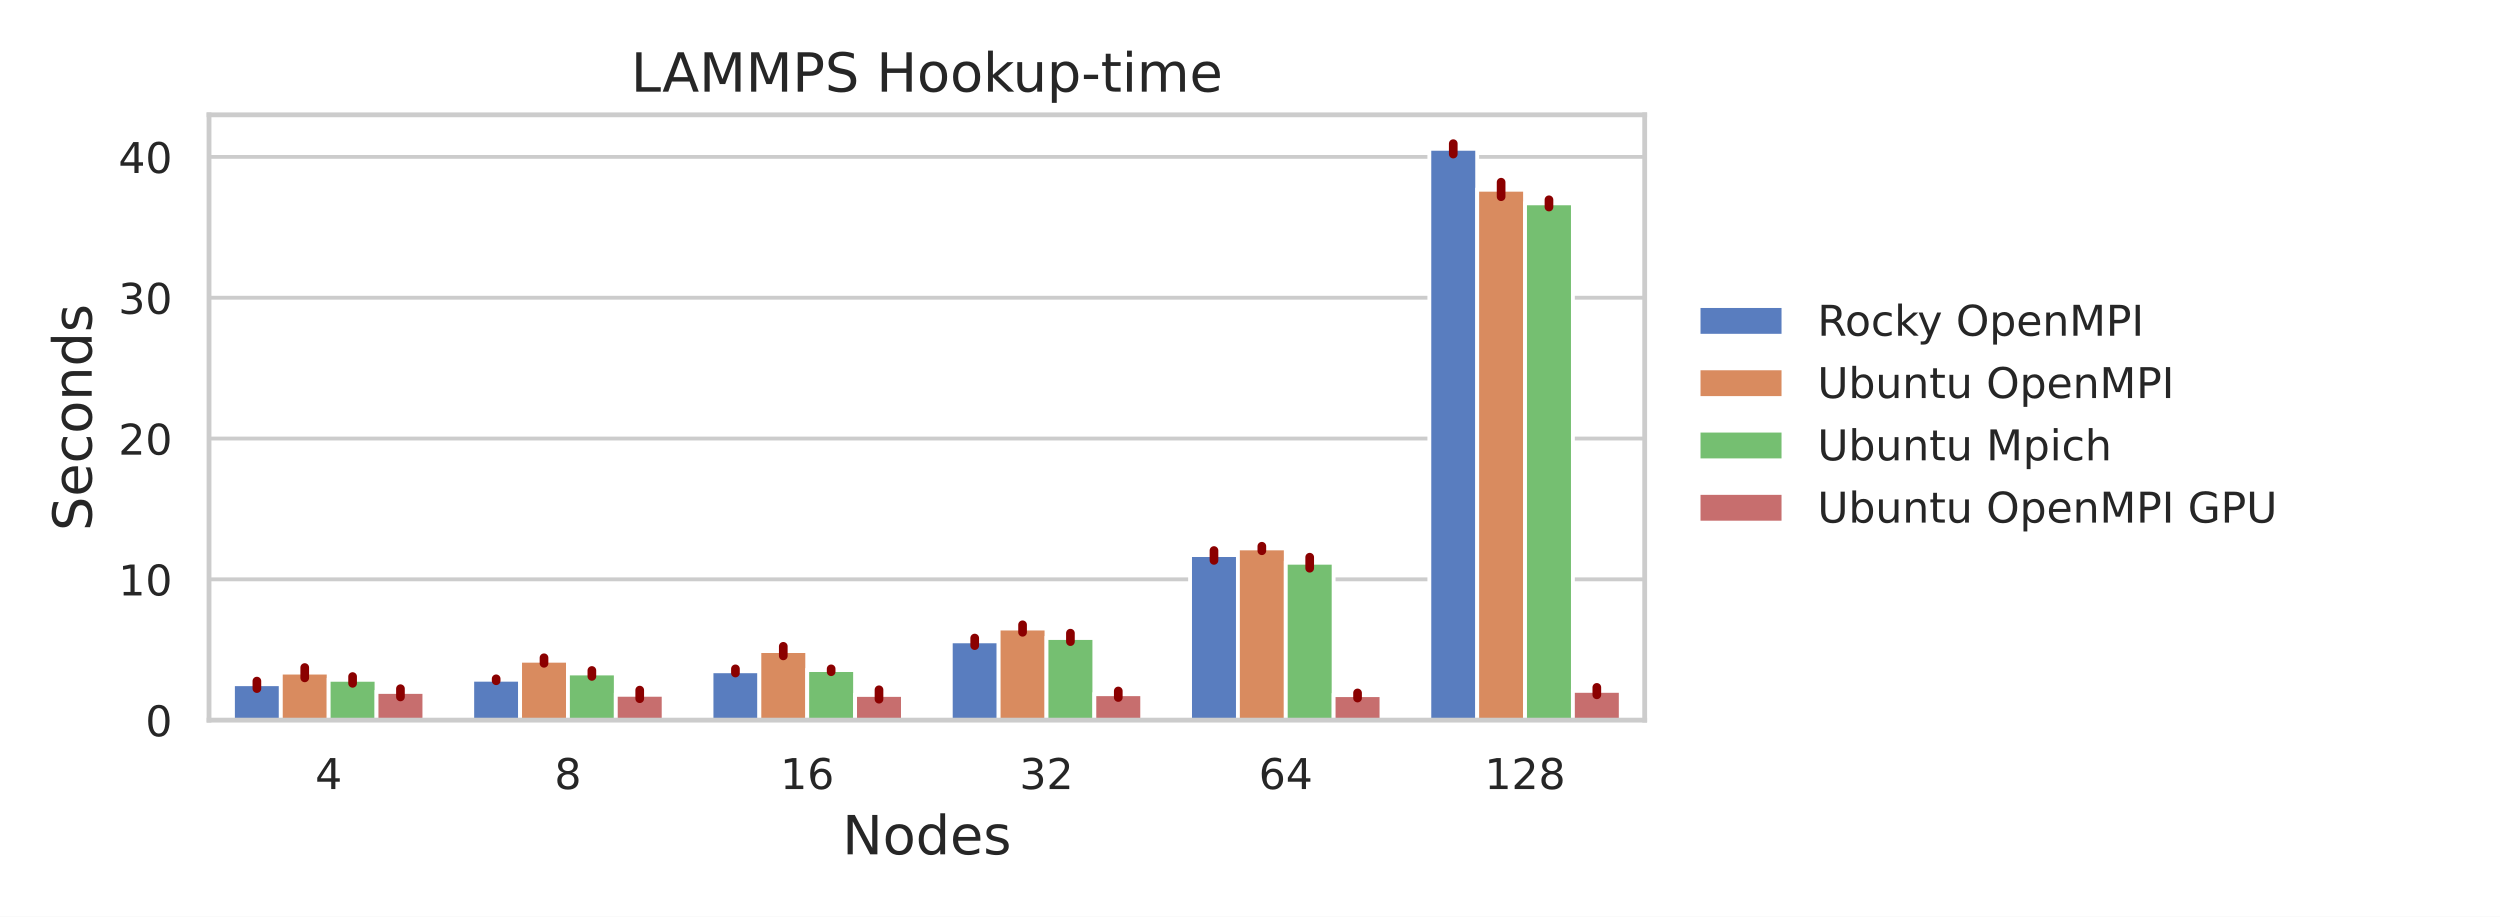
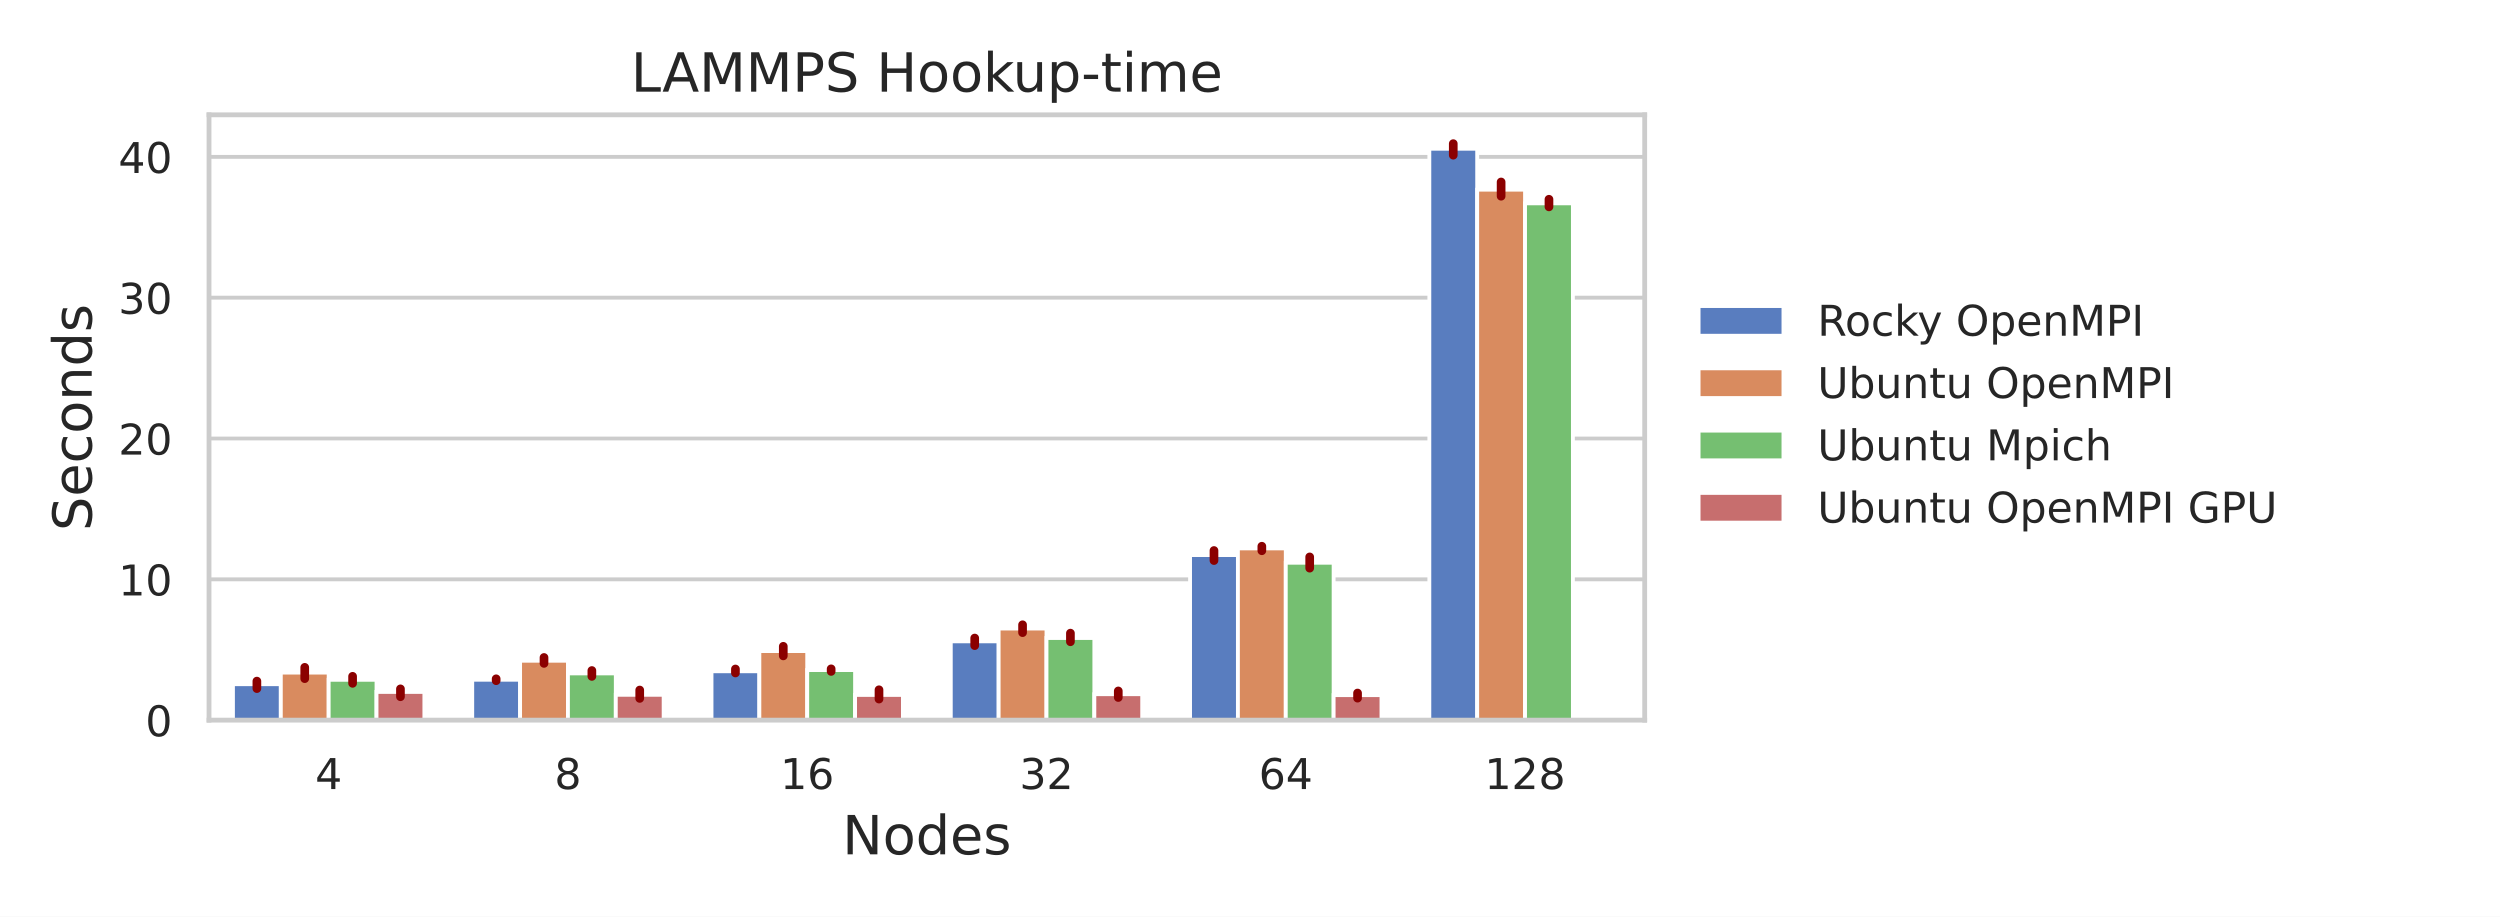
<svg xmlns="http://www.w3.org/2000/svg" xmlns:xlink="http://www.w3.org/1999/xlink" width="648pt" height="237.6pt" viewBox="0 0 648 237.6" version="1.1">
  <defs>
    <style type="text/css">*{stroke-linejoin: round; stroke-linecap: butt}</style>
  </defs>
  <g id="figure_1">
    <g id="patch_1">
      <path d="M 0 237.6  L 648 237.6  L 648 0  L 0 0  z " style="fill: #ffffff" />
    </g>
    <g id="axes_1">
      <g id="patch_2">
        <path d="M 54.18 186.66  L 426.301 186.66  L 426.301 29.76  L 54.18 29.76  z " style="fill: #ffffff" />
      </g>
      <g id="matplotlib.axis_1">
        <g id="xtick_1">
          <g id="text_1">
            <g style="fill: #262626" transform="translate(81.69073 204.5183) scale(0.11 -0.11)">
              <defs>
                <path id="DejaVuSans-34" d="M 2419 4116  L 825 1625  L 2419 1625  L 2419 4116  z M 2253 4666  L 3047 4666  L 3047 1625  L 3713 1625  L 3713 1100  L 3047 1100  L 3047 0  L 2419 0  L 2419 1100  L 313 1100  L 313 1709  L 2253 4666  z " transform="scale(0.015625)" />
              </defs>
              <use xlink:href="#DejaVuSans-34" />
            </g>
          </g>
        </g>
        <g id="xtick_2">
          <g id="text_2">
            <g style="fill: #262626" transform="translate(143.7109 204.5183) scale(0.11 -0.11)">
              <defs>
                <path id="DejaVuSans-38" d="M 2034 2216  Q 1584 2216 1326 1975  Q 1069 1734 1069 1313  Q 1069 891 1326 650  Q 1584 409 2034 409  Q 2484 409 2743 651  Q 3003 894 3003 1313  Q 3003 1734 2745 1975  Q 2488 2216 2034 2216  z M 1403 2484  Q 997 2584 770 2862  Q 544 3141 544 3541  Q 544 4100 942 4425  Q 1341 4750 2034 4750  Q 2731 4750 3128 4425  Q 3525 4100 3525 3541  Q 3525 3141 3298 2862  Q 3072 2584 2669 2484  Q 3125 2378 3379 2068  Q 3634 1759 3634 1313  Q 3634 634 3220 271  Q 2806 -91 2034 -91  Q 1263 -91 848 271  Q 434 634 434 1313  Q 434 1759 690 2068  Q 947 2378 1403 2484  z M 1172 3481  Q 1172 3119 1398 2916  Q 1625 2713 2034 2713  Q 2441 2713 2670 2916  Q 2900 3119 2900 3481  Q 2900 3844 2670 4047  Q 2441 4250 2034 4250  Q 1625 4250 1398 4047  Q 1172 3844 1172 3481  z " transform="scale(0.015625)" />
              </defs>
              <use xlink:href="#DejaVuSans-38" />
            </g>
          </g>
        </g>
        <g id="xtick_3">
          <g id="text_3">
            <g style="fill: #262626" transform="translate(202.2318 204.5183) scale(0.11 -0.11)">
              <defs>
                <path id="DejaVuSans-31" d="M 794 531  L 1825 531  L 1825 4091  L 703 3866  L 703 4441  L 1819 4666  L 2450 4666  L 2450 531  L 3481 531  L 3481 0  L 794 0  L 794 531  z " transform="scale(0.015625)" />
                <path id="DejaVuSans-36" d="M 2113 2584  Q 1688 2584 1439 2293  Q 1191 2003 1191 1497  Q 1191 994 1439 701  Q 1688 409 2113 409  Q 2538 409 2786 701  Q 3034 994 3034 1497  Q 3034 2003 2786 2293  Q 2538 2584 2113 2584  z M 3366 4563  L 3366 3988  Q 3128 4100 2886 4159  Q 2644 4219 2406 4219  Q 1781 4219 1451 3797  Q 1122 3375 1075 2522  Q 1259 2794 1537 2939  Q 1816 3084 2150 3084  Q 2853 3084 3261 2657  Q 3669 2231 3669 1497  Q 3669 778 3244 343  Q 2819 -91 2113 -91  Q 1303 -91 875 529  Q 447 1150 447 2328  Q 447 3434 972 4092  Q 1497 4750 2381 4750  Q 2619 4750 2861 4703  Q 3103 4656 3366 4563  z " transform="scale(0.015625)" />
              </defs>
              <use xlink:href="#DejaVuSans-31" />
              <use xlink:href="#DejaVuSans-36" x="63.623" />
            </g>
          </g>
        </g>
        <g id="xtick_4">
          <g id="text_4">
            <g style="fill: #262626" transform="translate(264.252 204.5183) scale(0.11 -0.11)">
              <defs>
                <path id="DejaVuSans-33" d="M 2597 2516  Q 3050 2419 3304 2112  Q 3559 1806 3559 1356  Q 3559 666 3084 287  Q 2609 -91 1734 -91  Q 1441 -91 1130 -33  Q 819 25 488 141  L 488 750  Q 750 597 1062 519  Q 1375 441 1716 441  Q 2309 441 2620 675  Q 2931 909 2931 1356  Q 2931 1769 2642 2001  Q 2353 2234 1838 2234  L 1294 2234  L 1294 2753  L 1863 2753  Q 2328 2753 2575 2939  Q 2822 3125 2822 3475  Q 2822 3834 2567 4026  Q 2313 4219 1838 4219  Q 1578 4219 1281 4162  Q 984 4106 628 3988  L 628 4550  Q 988 4650 1302 4700  Q 1616 4750 1894 4750  Q 2613 4750 3031 4423  Q 3450 4097 3450 3541  Q 3450 3153 3228 2886  Q 3006 2619 2597 2516  z " transform="scale(0.015625)" />
                <path id="DejaVuSans-32" d="M 1228 531  L 3431 531  L 3431 0  L 469 0  L 469 531  Q 828 903 1448 1529  Q 2069 2156 2228 2338  Q 2531 2678 2651 2914  Q 2772 3150 2772 3378  Q 2772 3750 2511 3984  Q 2250 4219 1831 4219  Q 1534 4219 1204 4116  Q 875 4013 500 3803  L 500 4441  Q 881 4594 1212 4672  Q 1544 4750 1819 4750  Q 2544 4750 2975 4387  Q 3406 4025 3406 3419  Q 3406 3131 3298 2873  Q 3191 2616 2906 2266  Q 2828 2175 2409 1742  Q 1991 1309 1228 531  z " transform="scale(0.015625)" />
              </defs>
              <use xlink:href="#DejaVuSans-33" />
              <use xlink:href="#DejaVuSans-32" x="63.623" />
            </g>
          </g>
        </g>
        <g id="xtick_5">
          <g id="text_5">
            <g style="fill: #262626" transform="translate(326.2722 204.5183) scale(0.11 -0.11)">
              <use xlink:href="#DejaVuSans-36" />
              <use xlink:href="#DejaVuSans-34" x="63.623" />
            </g>
          </g>
        </g>
        <g id="xtick_6">
          <g id="text_6">
            <g style="fill: #262626" transform="translate(384.793 204.5183) scale(0.11 -0.11)">
              <use xlink:href="#DejaVuSans-31" />
              <use xlink:href="#DejaVuSans-32" x="63.623" />
              <use xlink:href="#DejaVuSans-38" x="127.246" />
            </g>
          </g>
        </g>
        <g id="text_7">
          <g style="fill: #262626" transform="translate(218.3229 221.4437) scale(0.14 -0.14)">
            <defs>
              <path id="DejaVuSans-4e" d="M 628 4666  L 1478 4666  L 3547 763  L 3547 4666  L 4159 4666  L 4159 0  L 3309 0  L 1241 3903  L 1241 0  L 628 0  L 628 4666  z " transform="scale(0.015625)" />
              <path id="DejaVuSans-6f" d="M 1959 3097  Q 1497 3097 1228 2736  Q 959 2375 959 1747  Q 959 1119 1226 758  Q 1494 397 1959 397  Q 2419 397 2687 759  Q 2956 1122 2956 1747  Q 2956 2369 2687 2733  Q 2419 3097 1959 3097  z M 1959 3584  Q 2709 3584 3137 3096  Q 3566 2609 3566 1747  Q 3566 888 3137 398  Q 2709 -91 1959 -91  Q 1206 -91 779 398  Q 353 888 353 1747  Q 353 2609 779 3096  Q 1206 3584 1959 3584  z " transform="scale(0.015625)" />
              <path id="DejaVuSans-64" d="M 2906 2969  L 2906 4863  L 3481 4863  L 3481 0  L 2906 0  L 2906 525  Q 2725 213 2448 61  Q 2172 -91 1784 -91  Q 1150 -91 751 415  Q 353 922 353 1747  Q 353 2572 751 3078  Q 1150 3584 1784 3584  Q 2172 3584 2448 3432  Q 2725 3281 2906 2969  z M 947 1747  Q 947 1113 1208 752  Q 1469 391 1925 391  Q 2381 391 2643 752  Q 2906 1113 2906 1747  Q 2906 2381 2643 2742  Q 2381 3103 1925 3103  Q 1469 3103 1208 2742  Q 947 2381 947 1747  z " transform="scale(0.015625)" />
              <path id="DejaVuSans-65" d="M 3597 1894  L 3597 1613  L 953 1613  Q 991 1019 1311 708  Q 1631 397 2203 397  Q 2534 397 2845 478  Q 3156 559 3463 722  L 3463 178  Q 3153 47 2828 -22  Q 2503 -91 2169 -91  Q 1331 -91 842 396  Q 353 884 353 1716  Q 353 2575 817 3079  Q 1281 3584 2069 3584  Q 2775 3584 3186 3129  Q 3597 2675 3597 1894  z M 3022 2063  Q 3016 2534 2758 2815  Q 2500 3097 2075 3097  Q 1594 3097 1305 2825  Q 1016 2553 972 2059  L 3022 2063  z " transform="scale(0.015625)" />
              <path id="DejaVuSans-73" d="M 2834 3397  L 2834 2853  Q 2591 2978 2328 3040  Q 2066 3103 1784 3103  Q 1356 3103 1142 2972  Q 928 2841 928 2578  Q 928 2378 1081 2264  Q 1234 2150 1697 2047  L 1894 2003  Q 2506 1872 2764 1633  Q 3022 1394 3022 966  Q 3022 478 2636 193  Q 2250 -91 1575 -91  Q 1294 -91 989 -36  Q 684 19 347 128  L 347 722  Q 666 556 975 473  Q 1284 391 1588 391  Q 1994 391 2212 530  Q 2431 669 2431 922  Q 2431 1156 2273 1281  Q 2116 1406 1581 1522  L 1381 1569  Q 847 1681 609 1914  Q 372 2147 372 2553  Q 372 3047 722 3315  Q 1072 3584 1716 3584  Q 2034 3584 2315 3537  Q 2597 3491 2834 3397  z " transform="scale(0.015625)" />
            </defs>
            <use xlink:href="#DejaVuSans-4e" />
            <use xlink:href="#DejaVuSans-6f" x="74.805" />
            <use xlink:href="#DejaVuSans-64" x="135.986" />
            <use xlink:href="#DejaVuSans-65" x="199.463" />
            <use xlink:href="#DejaVuSans-73" x="260.986" />
          </g>
        </g>
      </g>
      <g id="matplotlib.axis_2">
        <g id="ytick_1">
          <g id="line2d_1">
-             <path d="M 54.18 186.66  L 426.301 186.66  " clip-path="url(#p68a58efcbd)" style="fill: none; stroke: #cccccc; stroke-linecap: round" />
+             <path d="M 54.18 186.66  L 426.301 186.66  " clip-path="url(#pa3d92a1c36)" style="fill: none; stroke: #cccccc; stroke-linecap: round" />
          </g>
          <g id="text_8">
            <g style="fill: #262626" transform="translate(37.68125 190.8391) scale(0.11 -0.11)">
              <defs>
                <path id="DejaVuSans-30" d="M 2034 4250  Q 1547 4250 1301 3770  Q 1056 3291 1056 2328  Q 1056 1369 1301 889  Q 1547 409 2034 409  Q 2525 409 2770 889  Q 3016 1369 3016 2328  Q 3016 3291 2770 3770  Q 2525 4250 2034 4250  z M 2034 4750  Q 2819 4750 3233 4129  Q 3647 3509 3647 2328  Q 3647 1150 3233 529  Q 2819 -91 2034 -91  Q 1250 -91 836 529  Q 422 1150 422 2328  Q 422 3509 836 4129  Q 1250 4750 2034 4750  z " transform="scale(0.015625)" />
              </defs>
              <use xlink:href="#DejaVuSans-30" />
            </g>
          </g>
        </g>
        <g id="ytick_2">
          <g id="line2d_2">
-             <path d="M 54.18 150.162  L 426.301 150.162  " clip-path="url(#p68a58efcbd)" style="fill: none; stroke: #cccccc; stroke-linecap: round" />
+             <path d="M 54.18 150.16  L 426.301 150.16  " clip-path="url(#pa3d92a1c36)" style="fill: none; stroke: #cccccc; stroke-linecap: round" />
          </g>
          <g id="text_9">
-             <g style="fill: #262626" transform="translate(30.6825 154.3413) scale(0.11 -0.11)">
+             <g style="fill: #262626" transform="translate(30.6825 154.3388) scale(0.11 -0.11)">
              <use xlink:href="#DejaVuSans-31" />
              <use xlink:href="#DejaVuSans-30" x="63.623" />
            </g>
          </g>
        </g>
        <g id="ytick_3">
          <g id="line2d_3">
-             <path d="M 54.18 113.664  L 426.301 113.664  " clip-path="url(#p68a58efcbd)" style="fill: none; stroke: #cccccc; stroke-linecap: round" />
+             <path d="M 54.18 113.659  L 426.301 113.659  " clip-path="url(#pa3d92a1c36)" style="fill: none; stroke: #cccccc; stroke-linecap: round" />
          </g>
          <g id="text_10">
-             <g style="fill: #262626" transform="translate(30.6825 117.8434) scale(0.11 -0.11)">
+             <g style="fill: #262626" transform="translate(30.6825 117.8384) scale(0.11 -0.11)">
              <use xlink:href="#DejaVuSans-32" />
              <use xlink:href="#DejaVuSans-30" x="63.623" />
            </g>
          </g>
        </g>
        <g id="ytick_4">
          <g id="line2d_4">
-             <path d="M 54.18 77.166  L 426.301 77.166  " clip-path="url(#p68a58efcbd)" style="fill: none; stroke: #cccccc; stroke-linecap: round" />
+             <path d="M 54.18 77.159  L 426.301 77.159  " clip-path="url(#pa3d92a1c36)" style="fill: none; stroke: #cccccc; stroke-linecap: round" />
          </g>
          <g id="text_11">
-             <g style="fill: #262626" transform="translate(30.6825 81.34549) scale(0.11 -0.11)">
+             <g style="fill: #262626" transform="translate(30.6825 81.33808) scale(0.11 -0.11)">
              <use xlink:href="#DejaVuSans-33" />
              <use xlink:href="#DejaVuSans-30" x="63.623" />
            </g>
          </g>
        </g>
        <g id="ytick_5">
          <g id="line2d_5">
-             <path d="M 54.18 40.668  L 426.301 40.668  " clip-path="url(#p68a58efcbd)" style="fill: none; stroke: #cccccc; stroke-linecap: round" />
+             <path d="M 54.18 40.659  L 426.301 40.659  " clip-path="url(#pa3d92a1c36)" style="fill: none; stroke: #cccccc; stroke-linecap: round" />
          </g>
          <g id="text_12">
-             <g style="fill: #262626" transform="translate(30.6825 44.84761) scale(0.11 -0.11)">
+             <g style="fill: #262626" transform="translate(30.6825 44.83772) scale(0.11 -0.11)">
              <use xlink:href="#DejaVuSans-34" />
              <use xlink:href="#DejaVuSans-30" x="63.623" />
            </g>
          </g>
        </g>
        <g id="text_13">
          <g style="fill: #262626" transform="translate(23.77094 137.6198) rotate(-90) scale(0.14 -0.14)">
            <defs>
              <path id="DejaVuSans-53" d="M 3425 4513  L 3425 3897  Q 3066 4069 2747 4153  Q 2428 4238 2131 4238  Q 1616 4238 1336 4038  Q 1056 3838 1056 3469  Q 1056 3159 1242 3001  Q 1428 2844 1947 2747  L 2328 2669  Q 3034 2534 3370 2195  Q 3706 1856 3706 1288  Q 3706 609 3251 259  Q 2797 -91 1919 -91  Q 1588 -91 1214 -16  Q 841 59 441 206  L 441 856  Q 825 641 1194 531  Q 1563 422 1919 422  Q 2459 422 2753 634  Q 3047 847 3047 1241  Q 3047 1584 2836 1778  Q 2625 1972 2144 2069  L 1759 2144  Q 1053 2284 737 2584  Q 422 2884 422 3419  Q 422 4038 858 4394  Q 1294 4750 2059 4750  Q 2388 4750 2728 4690  Q 3069 4631 3425 4513  z " transform="scale(0.015625)" />
              <path id="DejaVuSans-63" d="M 3122 3366  L 3122 2828  Q 2878 2963 2633 3030  Q 2388 3097 2138 3097  Q 1578 3097 1268 2742  Q 959 2388 959 1747  Q 959 1106 1268 751  Q 1578 397 2138 397  Q 2388 397 2633 464  Q 2878 531 3122 666  L 3122 134  Q 2881 22 2623 -34  Q 2366 -91 2075 -91  Q 1284 -91 818 406  Q 353 903 353 1747  Q 353 2603 823 3093  Q 1294 3584 2113 3584  Q 2378 3584 2631 3529  Q 2884 3475 3122 3366  z " transform="scale(0.015625)" />
              <path id="DejaVuSans-6e" d="M 3513 2113  L 3513 0  L 2938 0  L 2938 2094  Q 2938 2591 2744 2837  Q 2550 3084 2163 3084  Q 1697 3084 1428 2787  Q 1159 2491 1159 1978  L 1159 0  L 581 0  L 581 3500  L 1159 3500  L 1159 2956  Q 1366 3272 1645 3428  Q 1925 3584 2291 3584  Q 2894 3584 3203 3211  Q 3513 2838 3513 2113  z " transform="scale(0.015625)" />
            </defs>
            <use xlink:href="#DejaVuSans-53" />
            <use xlink:href="#DejaVuSans-65" x="63.477" />
            <use xlink:href="#DejaVuSans-63" x="125" />
            <use xlink:href="#DejaVuSans-6f" x="179.98" />
            <use xlink:href="#DejaVuSans-6e" x="241.162" />
            <use xlink:href="#DejaVuSans-64" x="304.541" />
            <use xlink:href="#DejaVuSans-73" x="368.018" />
          </g>
        </g>
      </g>
      <g id="patch_3">
-         <path d="M 60.382 186.66  L 72.786 186.66  L 72.786 177.346  L 60.382 177.346  z " clip-path="url(#p68a58efcbd)" style="fill: #597dbf; stroke: #ffffff; stroke-linejoin: miter" />
+         <path d="M 60.382 186.66  L 72.786 186.66  L 72.786 177.346  L 60.382 177.346  z " clip-path="url(#pa3d92a1c36)" style="fill: #597dbf; stroke: #ffffff; stroke-linejoin: miter" />
      </g>
      <g id="patch_4">
-         <path d="M 122.402 186.66  L 134.806 186.66  L 134.806 176.183  L 122.402 176.183  z " clip-path="url(#p68a58efcbd)" style="fill: #597dbf; stroke: #ffffff; stroke-linejoin: miter" />
+         <path d="M 122.402 186.66  L 134.806 186.66  L 134.806 176.182  L 122.402 176.182  z " clip-path="url(#pa3d92a1c36)" style="fill: #597dbf; stroke: #ffffff; stroke-linejoin: miter" />
      </g>
      <g id="patch_5">
-         <path d="M 184.422 186.66  L 196.826 186.66  L 196.826 173.997  L 184.422 173.997  z " clip-path="url(#p68a58efcbd)" style="fill: #597dbf; stroke: #ffffff; stroke-linejoin: miter" />
+         <path d="M 184.422 186.66  L 196.826 186.66  L 196.826 173.996  L 184.422 173.996  z " clip-path="url(#pa3d92a1c36)" style="fill: #597dbf; stroke: #ffffff; stroke-linejoin: miter" />
      </g>
      <g id="patch_6">
-         <path d="M 246.443 186.66  L 258.847 186.66  L 258.847 166.228  L 246.443 166.228  z " clip-path="url(#p68a58efcbd)" style="fill: #597dbf; stroke: #ffffff; stroke-linejoin: miter" />
+         <path d="M 246.443 186.66  L 258.847 186.66  L 258.847 166.227  L 246.443 166.227  z " clip-path="url(#pa3d92a1c36)" style="fill: #597dbf; stroke: #ffffff; stroke-linejoin: miter" />
      </g>
      <g id="patch_7">
-         <path d="M 308.463 186.66  L 320.867 186.66  L 320.867 143.869  L 308.463 143.869  z " clip-path="url(#p68a58efcbd)" style="fill: #597dbf; stroke: #ffffff; stroke-linejoin: miter" />
+         <path d="M 308.463 186.66  L 320.867 186.66  L 320.867 143.866  L 308.463 143.866  z " clip-path="url(#pa3d92a1c36)" style="fill: #597dbf; stroke: #ffffff; stroke-linejoin: miter" />
      </g>
      <g id="patch_8">
-         <path d="M 370.483 186.66  L 382.887 186.66  L 382.887 38.565  L 370.483 38.565  z " clip-path="url(#p68a58efcbd)" style="fill: #597dbf; stroke: #ffffff; stroke-linejoin: miter" />
+         <path d="M 370.483 186.66  L 382.887 186.66  L 382.887 38.555  L 370.483 38.555  z " clip-path="url(#pa3d92a1c36)" style="fill: #597dbf; stroke: #ffffff; stroke-linejoin: miter" />
      </g>
      <g id="patch_9">
-         <path d="M 72.786 186.66  L 85.19 186.66  L 85.19 174.341  L 72.786 174.341  z " clip-path="url(#p68a58efcbd)" style="fill: #d98b5f; stroke: #ffffff; stroke-linejoin: miter" />
+         <path d="M 72.786 186.66  L 85.19 186.66  L 85.19 174.34  L 72.786 174.34  z " clip-path="url(#pa3d92a1c36)" style="fill: #d98b5f; stroke: #ffffff; stroke-linejoin: miter" />
      </g>
      <g id="patch_10">
-         <path d="M 134.806 186.66  L 147.21 186.66  L 147.21 171.264  L 134.806 171.264  z " clip-path="url(#p68a58efcbd)" style="fill: #d98b5f; stroke: #ffffff; stroke-linejoin: miter" />
+         <path d="M 134.806 186.66  L 147.21 186.66  L 147.21 171.263  L 134.806 171.263  z " clip-path="url(#pa3d92a1c36)" style="fill: #d98b5f; stroke: #ffffff; stroke-linejoin: miter" />
      </g>
      <g id="patch_11">
-         <path d="M 196.826 186.66  L 209.231 186.66  L 209.231 168.766  L 196.826 168.766  z " clip-path="url(#p68a58efcbd)" style="fill: #d98b5f; stroke: #ffffff; stroke-linejoin: miter" />
+         <path d="M 196.826 186.66  L 209.231 186.66  L 209.231 168.765  L 196.826 168.765  z " clip-path="url(#pa3d92a1c36)" style="fill: #d98b5f; stroke: #ffffff; stroke-linejoin: miter" />
      </g>
      <g id="patch_12">
-         <path d="M 258.847 186.66  L 271.251 186.66  L 271.251 162.913  L 258.847 162.913  z " clip-path="url(#p68a58efcbd)" style="fill: #d98b5f; stroke: #ffffff; stroke-linejoin: miter" />
+         <path d="M 258.847 186.66  L 271.251 186.66  L 271.251 162.911  L 258.847 162.911  z " clip-path="url(#pa3d92a1c36)" style="fill: #d98b5f; stroke: #ffffff; stroke-linejoin: miter" />
      </g>
      <g id="patch_13">
-         <path d="M 320.867 186.66  L 333.271 186.66  L 333.271 142.149  L 320.867 142.149  z " clip-path="url(#p68a58efcbd)" style="fill: #d98b5f; stroke: #ffffff; stroke-linejoin: miter" />
+         <path d="M 320.867 186.66  L 333.271 186.66  L 333.271 142.146  L 320.867 142.146  z " clip-path="url(#pa3d92a1c36)" style="fill: #d98b5f; stroke: #ffffff; stroke-linejoin: miter" />
      </g>
      <g id="patch_14">
-         <path d="M 382.887 186.66  L 395.291 186.66  L 395.291 49.179  L 382.887 49.179  z " clip-path="url(#p68a58efcbd)" style="fill: #d98b5f; stroke: #ffffff; stroke-linejoin: miter" />
+         <path d="M 382.887 186.66  L 395.291 186.66  L 395.291 49.17  L 382.887 49.17  z " clip-path="url(#pa3d92a1c36)" style="fill: #d98b5f; stroke: #ffffff; stroke-linejoin: miter" />
      </g>
      <g id="patch_15">
-         <path d="M 85.19 186.66  L 97.594 186.66  L 97.594 176.212  L 85.19 176.212  z " clip-path="url(#p68a58efcbd)" style="fill: #75bf71; stroke: #ffffff; stroke-linejoin: miter" />
+         <path d="M 85.19 186.66  L 97.594 186.66  L 97.594 176.211  L 85.19 176.211  z " clip-path="url(#pa3d92a1c36)" style="fill: #75bf71; stroke: #ffffff; stroke-linejoin: miter" />
      </g>
      <g id="patch_16">
-         <path d="M 147.21 186.66  L 159.614 186.66  L 159.614 174.555  L 147.21 174.555  z " clip-path="url(#p68a58efcbd)" style="fill: #75bf71; stroke: #ffffff; stroke-linejoin: miter" />
+         <path d="M 147.21 186.66  L 159.614 186.66  L 159.614 174.554  L 147.21 174.554  z " clip-path="url(#pa3d92a1c36)" style="fill: #75bf71; stroke: #ffffff; stroke-linejoin: miter" />
      </g>
      <g id="patch_17">
-         <path d="M 209.231 186.66  L 221.635 186.66  L 221.635 173.681  L 209.231 173.681  z " clip-path="url(#p68a58efcbd)" style="fill: #75bf71; stroke: #ffffff; stroke-linejoin: miter" />
+         <path d="M 209.231 186.66  L 221.635 186.66  L 221.635 173.68  L 209.231 173.68  z " clip-path="url(#pa3d92a1c36)" style="fill: #75bf71; stroke: #ffffff; stroke-linejoin: miter" />
      </g>
      <g id="patch_18">
-         <path d="M 271.251 186.66  L 283.655 186.66  L 283.655 165.37  L 271.251 165.37  z " clip-path="url(#p68a58efcbd)" style="fill: #75bf71; stroke: #ffffff; stroke-linejoin: miter" />
+         <path d="M 271.251 186.66  L 283.655 186.66  L 283.655 165.369  L 271.251 165.369  z " clip-path="url(#pa3d92a1c36)" style="fill: #75bf71; stroke: #ffffff; stroke-linejoin: miter" />
      </g>
      <g id="patch_19">
-         <path d="M 333.271 186.66  L 345.675 186.66  L 345.675 145.868  L 333.271 145.868  z " clip-path="url(#p68a58efcbd)" style="fill: #75bf71; stroke: #ffffff; stroke-linejoin: miter" />
+         <path d="M 333.271 186.66  L 345.675 186.66  L 345.675 145.865  L 333.271 145.865  z " clip-path="url(#pa3d92a1c36)" style="fill: #75bf71; stroke: #ffffff; stroke-linejoin: miter" />
      </g>
      <g id="patch_20">
-         <path d="M 395.291 186.66  L 407.695 186.66  L 407.695 52.71  L 395.291 52.71  z " clip-path="url(#p68a58efcbd)" style="fill: #75bf71; stroke: #ffffff; stroke-linejoin: miter" />
+         <path d="M 395.291 186.66  L 407.695 186.66  L 407.695 52.701  L 395.291 52.701  z " clip-path="url(#pa3d92a1c36)" style="fill: #75bf71; stroke: #ffffff; stroke-linejoin: miter" />
      </g>
      <g id="patch_21">
-         <path d="M 97.594 186.66  L 109.998 186.66  L 109.998 179.357  L 97.594 179.357  z " clip-path="url(#p68a58efcbd)" style="fill: #c76e6e; stroke: #ffffff; stroke-linejoin: miter" />
+         <path d="M 97.594 186.66  L 109.998 186.66  L 109.998 179.356  L 97.594 179.356  z " clip-path="url(#pa3d92a1c36)" style="fill: #c76e6e; stroke: #ffffff; stroke-linejoin: miter" />
      </g>
      <g id="patch_22">
-         <path d="M 159.614 186.66  L 172.018 186.66  L 172.018 180.088  L 159.614 180.088  z " clip-path="url(#p68a58efcbd)" style="fill: #c76e6e; stroke: #ffffff; stroke-linejoin: miter" />
+         <path d="M 159.614 186.66  L 172.018 186.66  L 172.018 180.088  L 159.614 180.088  z " clip-path="url(#pa3d92a1c36)" style="fill: #c76e6e; stroke: #ffffff; stroke-linejoin: miter" />
      </g>
      <g id="patch_23">
-         <path d="M 221.635 186.66  L 234.039 186.66  L 234.039 180.132  L 221.635 180.132  z " clip-path="url(#p68a58efcbd)" style="fill: #c76e6e; stroke: #ffffff; stroke-linejoin: miter" />
+         <path d="M 221.635 186.66  L 234.039 186.66  L 234.039 180.131  L 221.635 180.131  z " clip-path="url(#pa3d92a1c36)" style="fill: #c76e6e; stroke: #ffffff; stroke-linejoin: miter" />
      </g>
      <g id="patch_24">
-         <path d="M 283.655 186.66  L 296.059 186.66  L 296.059 179.945  L 283.655 179.945  z " clip-path="url(#p68a58efcbd)" style="fill: #c76e6e; stroke: #ffffff; stroke-linejoin: miter" />
+         <path d="M 283.655 186.66  L 296.059 186.66  L 296.059 179.945  L 283.655 179.945  z " clip-path="url(#pa3d92a1c36)" style="fill: #c76e6e; stroke: #ffffff; stroke-linejoin: miter" />
      </g>
      <g id="patch_25">
-         <path d="M 345.675 186.66  L 358.079 186.66  L 358.079 180.181  L 345.675 180.181  z " clip-path="url(#p68a58efcbd)" style="fill: #c76e6e; stroke: #ffffff; stroke-linejoin: miter" />
+         <path d="M 345.675 186.66  L 358.079 186.66  L 358.079 180.18  L 345.675 180.18  z " clip-path="url(#pa3d92a1c36)" style="fill: #c76e6e; stroke: #ffffff; stroke-linejoin: miter" />
      </g>
      <g id="patch_26">
-         <path d="M 407.695 186.66  L 420.099 186.66  L 420.099 179.068  L 407.695 179.068  z " clip-path="url(#p68a58efcbd)" style="fill: #c76e6e; stroke: #ffffff; stroke-linejoin: miter" />
+         <path d="M 85.19 186.66  L 85.19 186.66  L 85.19 186.66  L 85.19 186.66  z " clip-path="url(#pa3d92a1c36)" style="fill: #597dbf; stroke: #ffffff; stroke-linejoin: miter" />
      </g>
      <g id="patch_27">
-         <path d="M 85.19 186.66  L 85.19 186.66  L 85.19 186.66  L 85.19 186.66  z " clip-path="url(#p68a58efcbd)" style="fill: #597dbf; stroke: #ffffff; stroke-linejoin: miter" />
+         <path d="M 85.19 186.66  L 85.19 186.66  L 85.19 186.66  L 85.19 186.66  z " clip-path="url(#pa3d92a1c36)" style="fill: #d98b5f; stroke: #ffffff; stroke-linejoin: miter" />
      </g>
      <g id="patch_28">
-         <path d="M 85.19 186.66  L 85.19 186.66  L 85.19 186.66  L 85.19 186.66  z " clip-path="url(#p68a58efcbd)" style="fill: #d98b5f; stroke: #ffffff; stroke-linejoin: miter" />
+         <path d="M 85.19 186.66  L 85.19 186.66  L 85.19 186.66  L 85.19 186.66  z " clip-path="url(#pa3d92a1c36)" style="fill: #75bf71; stroke: #ffffff; stroke-linejoin: miter" />
      </g>
      <g id="patch_29">
-         <path d="M 85.19 186.66  L 85.19 186.66  L 85.19 186.66  L 85.19 186.66  z " clip-path="url(#p68a58efcbd)" style="fill: #75bf71; stroke: #ffffff; stroke-linejoin: miter" />
+         <path d="M 85.19 186.66  L 85.19 186.66  L 85.19 186.66  L 85.19 186.66  z " clip-path="url(#pa3d92a1c36)" style="fill: #c76e6e; stroke: #ffffff; stroke-linejoin: miter" />
+       </g>
+       <g id="line2d_6">
+         <path d="M 66.584 178.481  L 66.584 176.544  " clip-path="url(#pa3d92a1c36)" style="fill: none; stroke: #8b0000; stroke-width: 2.25; stroke-linecap: round" />
+       </g>
+       <g id="line2d_7">
+         <path d="M 128.604 176.436  L 128.604 175.946  " clip-path="url(#pa3d92a1c36)" style="fill: none; stroke: #8b0000; stroke-width: 2.25; stroke-linecap: round" />
+       </g>
+       <g id="line2d_8">
+         <path d="M 190.624 174.434  L 190.624 173.403  " clip-path="url(#pa3d92a1c36)" style="fill: none; stroke: #8b0000; stroke-width: 2.25; stroke-linecap: round" />
+       </g>
+       <g id="line2d_9">
+         <path d="M 252.645 167.344  L 252.645 165.381  " clip-path="url(#pa3d92a1c36)" style="fill: none; stroke: #8b0000; stroke-width: 2.25; stroke-linecap: round" />
+       </g>
+       <g id="line2d_10">
+         <path d="M 314.665 145.298  L 314.665 142.693  " clip-path="url(#pa3d92a1c36)" style="fill: none; stroke: #8b0000; stroke-width: 2.25; stroke-linecap: round" />
+       </g>
+       <g id="line2d_11">
+         <path d="M 376.685 40.226  L 376.685 37.231  " clip-path="url(#pa3d92a1c36)" style="fill: none; stroke: #8b0000; stroke-width: 2.25; stroke-linecap: round" />
+       </g>
+       <g id="line2d_12">
+         <path d="M 78.988 175.904  L 78.988 172.976  " clip-path="url(#pa3d92a1c36)" style="fill: none; stroke: #8b0000; stroke-width: 2.25; stroke-linecap: round" />
+       </g>
+       <g id="line2d_13">
+         <path d="M 141.008 171.954  L 141.008 170.419  " clip-path="url(#pa3d92a1c36)" style="fill: none; stroke: #8b0000; stroke-width: 2.25; stroke-linecap: round" />
+       </g>
+       <g id="line2d_14">
+         <path d="M 203.028 170.006  L 203.028 167.524  " clip-path="url(#pa3d92a1c36)" style="fill: none; stroke: #8b0000; stroke-width: 2.25; stroke-linecap: round" />
+       </g>
+       <g id="line2d_15">
+         <path d="M 265.049 163.979  L 265.049 161.941  " clip-path="url(#pa3d92a1c36)" style="fill: none; stroke: #8b0000; stroke-width: 2.25; stroke-linecap: round" />
+       </g>
+       <g id="line2d_16">
+         <path d="M 327.069 142.753  L 327.069 141.583  " clip-path="url(#pa3d92a1c36)" style="fill: none; stroke: #8b0000; stroke-width: 2.25; stroke-linecap: round" />
+       </g>
+       <g id="line2d_17">
+         <path d="M 389.089 50.862  L 389.089 47.167  " clip-path="url(#pa3d92a1c36)" style="fill: none; stroke: #8b0000; stroke-width: 2.25; stroke-linecap: round" />
+       </g>
+       <g id="line2d_18">
+         <path d="M 91.392 177.121  L 91.392 175.302  " clip-path="url(#pa3d92a1c36)" style="fill: none; stroke: #8b0000; stroke-width: 2.25; stroke-linecap: round" />
+       </g>
+       <g id="line2d_19">
+         <path d="M 153.412 175.322  L 153.412 173.801  " clip-path="url(#pa3d92a1c36)" style="fill: none; stroke: #8b0000; stroke-width: 2.25; stroke-linecap: round" />
+       </g>
+       <g id="line2d_20">
+         <path d="M 215.433 174.035  L 215.433 173.363  " clip-path="url(#pa3d92a1c36)" style="fill: none; stroke: #8b0000; stroke-width: 2.25; stroke-linecap: round" />
+       </g>
+       <g id="line2d_21">
+         <path d="M 277.453 166.343  L 277.453 164.111  " clip-path="url(#pa3d92a1c36)" style="fill: none; stroke: #8b0000; stroke-width: 2.25; stroke-linecap: round" />
+       </g>
+       <g id="line2d_22">
+         <path d="M 339.473 147.269  L 339.473 144.351  " clip-path="url(#pa3d92a1c36)" style="fill: none; stroke: #8b0000; stroke-width: 2.25; stroke-linecap: round" />
+       </g>
+       <g id="line2d_23">
+         <path d="M 401.493 53.617  L 401.493 51.649  " clip-path="url(#pa3d92a1c36)" style="fill: none; stroke: #8b0000; stroke-width: 2.25; stroke-linecap: round" />
+       </g>
+       <g id="line2d_24">
+         <path d="M 103.796 180.594  L 103.796 178.554  " clip-path="url(#pa3d92a1c36)" style="fill: none; stroke: #8b0000; stroke-width: 2.25; stroke-linecap: round" />
+       </g>
+       <g id="line2d_25">
+         <path d="M 165.816 181.031  L 165.816 178.855  " clip-path="url(#pa3d92a1c36)" style="fill: none; stroke: #8b0000; stroke-width: 2.25; stroke-linecap: round" />
+       </g>
+       <g id="line2d_26">
+         <path d="M 227.837 181.201  L 227.837 178.79  " clip-path="url(#pa3d92a1c36)" style="fill: none; stroke: #8b0000; stroke-width: 2.25; stroke-linecap: round" />
+       </g>
+       <g id="line2d_27">
+         <path d="M 289.857 180.795  L 289.857 179.093  " clip-path="url(#pa3d92a1c36)" style="fill: none; stroke: #8b0000; stroke-width: 2.25; stroke-linecap: round" />
+       </g>
+       <g id="line2d_28">
+         <path d="M 351.877 180.962  L 351.877 179.631  " clip-path="url(#pa3d92a1c36)" style="fill: none; stroke: #8b0000; stroke-width: 2.25; stroke-linecap: round" />
      </g>
      <g id="patch_30">
-         <path d="M 85.19 186.66  L 85.19 186.66  L 85.19 186.66  L 85.19 186.66  z " clip-path="url(#p68a58efcbd)" style="fill: #c76e6e; stroke: #ffffff; stroke-linejoin: miter" />
-       </g>
-       <g id="line2d_6">
-         <path d="M 66.584 178.482  L 66.584 176.537  " clip-path="url(#p68a58efcbd)" style="fill: none; stroke: #8b0000; stroke-width: 2.25; stroke-linecap: round" />
-       </g>
-       <g id="line2d_7">
-         <path d="M 128.604 176.453  L 128.604 175.944  " clip-path="url(#p68a58efcbd)" style="fill: none; stroke: #8b0000; stroke-width: 2.25; stroke-linecap: round" />
-       </g>
-       <g id="line2d_8">
-         <path d="M 190.624 174.447  L 190.624 173.363  " clip-path="url(#p68a58efcbd)" style="fill: none; stroke: #8b0000; stroke-width: 2.25; stroke-linecap: round" />
-       </g>
-       <g id="line2d_9">
-         <path d="M 252.645 167.345  L 252.645 165.382  " clip-path="url(#p68a58efcbd)" style="fill: none; stroke: #8b0000; stroke-width: 2.25; stroke-linecap: round" />
-       </g>
-       <g id="line2d_10">
-         <path d="M 314.665 145.255  L 314.665 142.696  " clip-path="url(#p68a58efcbd)" style="fill: none; stroke: #8b0000; stroke-width: 2.25; stroke-linecap: round" />
-       </g>
-       <g id="line2d_11">
-         <path d="M 376.685 39.938  L 376.685 37.231  " clip-path="url(#p68a58efcbd)" style="fill: none; stroke: #8b0000; stroke-width: 2.25; stroke-linecap: round" />
-       </g>
-       <g id="line2d_12">
-         <path d="M 78.988 175.703  L 78.988 173.021  " clip-path="url(#p68a58efcbd)" style="fill: none; stroke: #8b0000; stroke-width: 2.25; stroke-linecap: round" />
-       </g>
-       <g id="line2d_13">
-         <path d="M 141.008 171.934  L 141.008 170.49  " clip-path="url(#p68a58efcbd)" style="fill: none; stroke: #8b0000; stroke-width: 2.25; stroke-linecap: round" />
-       </g>
-       <g id="line2d_14">
-         <path d="M 203.028 170.007  L 203.028 167.526  " clip-path="url(#p68a58efcbd)" style="fill: none; stroke: #8b0000; stroke-width: 2.25; stroke-linecap: round" />
-       </g>
-       <g id="line2d_15">
-         <path d="M 265.049 163.89  L 265.049 161.943  " clip-path="url(#p68a58efcbd)" style="fill: none; stroke: #8b0000; stroke-width: 2.25; stroke-linecap: round" />
-       </g>
-       <g id="line2d_16">
-         <path d="M 327.069 142.756  L 327.069 141.586  " clip-path="url(#p68a58efcbd)" style="fill: none; stroke: #8b0000; stroke-width: 2.25; stroke-linecap: round" />
-       </g>
-       <g id="line2d_17">
-         <path d="M 389.089 50.986  L 389.089 47.228  " clip-path="url(#p68a58efcbd)" style="fill: none; stroke: #8b0000; stroke-width: 2.25; stroke-linecap: round" />
-       </g>
-       <g id="line2d_18">
-         <path d="M 91.392 177.122  L 91.392 175.361  " clip-path="url(#p68a58efcbd)" style="fill: none; stroke: #8b0000; stroke-width: 2.25; stroke-linecap: round" />
-       </g>
-       <g id="line2d_19">
-         <path d="M 153.412 175.323  L 153.412 173.787  " clip-path="url(#p68a58efcbd)" style="fill: none; stroke: #8b0000; stroke-width: 2.25; stroke-linecap: round" />
-       </g>
-       <g id="line2d_20">
-         <path d="M 215.433 174.112  L 215.433 173.36  " clip-path="url(#p68a58efcbd)" style="fill: none; stroke: #8b0000; stroke-width: 2.25; stroke-linecap: round" />
-       </g>
-       <g id="line2d_21">
-         <path d="M 277.453 166.311  L 277.453 164.113  " clip-path="url(#p68a58efcbd)" style="fill: none; stroke: #8b0000; stroke-width: 2.25; stroke-linecap: round" />
-       </g>
-       <g id="line2d_22">
-         <path d="M 339.473 147.288  L 339.473 144.425  " clip-path="url(#p68a58efcbd)" style="fill: none; stroke: #8b0000; stroke-width: 2.25; stroke-linecap: round" />
-       </g>
-       <g id="line2d_23">
-         <path d="M 401.493 53.666  L 401.493 51.78  " clip-path="url(#p68a58efcbd)" style="fill: none; stroke: #8b0000; stroke-width: 2.25; stroke-linecap: round" />
-       </g>
-       <g id="line2d_24">
-         <path d="M 103.796 180.645  L 103.796 178.505  " clip-path="url(#p68a58efcbd)" style="fill: none; stroke: #8b0000; stroke-width: 2.25; stroke-linecap: round" />
-       </g>
-       <g id="line2d_25">
-         <path d="M 165.816 181.107  L 165.816 178.874  " clip-path="url(#p68a58efcbd)" style="fill: none; stroke: #8b0000; stroke-width: 2.25; stroke-linecap: round" />
-       </g>
-       <g id="line2d_26">
-         <path d="M 227.837 181.235  L 227.837 178.789  " clip-path="url(#p68a58efcbd)" style="fill: none; stroke: #8b0000; stroke-width: 2.25; stroke-linecap: round" />
-       </g>
-       <g id="line2d_27">
-         <path d="M 289.857 180.796  L 289.857 179.1  " clip-path="url(#p68a58efcbd)" style="fill: none; stroke: #8b0000; stroke-width: 2.25; stroke-linecap: round" />
-       </g>
-       <g id="line2d_28">
-         <path d="M 351.877 180.936  L 351.877 179.606  " clip-path="url(#p68a58efcbd)" style="fill: none; stroke: #8b0000; stroke-width: 2.25; stroke-linecap: round" />
-       </g>
-       <g id="line2d_29">
-         <path d="M 413.897 180.1  L 413.897 178.167  " clip-path="url(#p68a58efcbd)" style="fill: none; stroke: #8b0000; stroke-width: 2.25; stroke-linecap: round" />
+         <path d="M 54.18 186.66  L 54.18 29.76  " style="fill: none; stroke: #cccccc; stroke-width: 1.25; stroke-linejoin: miter; stroke-linecap: square" />
      </g>
      <g id="patch_31">
-         <path d="M 54.18 186.66  L 54.18 29.76  " style="fill: none; stroke: #cccccc; stroke-width: 1.25; stroke-linejoin: miter; stroke-linecap: square" />
+         <path d="M 426.301 186.66  L 426.301 29.76  " style="fill: none; stroke: #cccccc; stroke-width: 1.25; stroke-linejoin: miter; stroke-linecap: square" />
      </g>
      <g id="patch_32">
-         <path d="M 426.301 186.66  L 426.301 29.76  " style="fill: none; stroke: #cccccc; stroke-width: 1.25; stroke-linejoin: miter; stroke-linecap: square" />
+         <path d="M 54.18 186.66  L 426.301 186.66  " style="fill: none; stroke: #cccccc; stroke-width: 1.25; stroke-linejoin: miter; stroke-linecap: square" />
      </g>
      <g id="patch_33">
-         <path d="M 54.18 186.66  L 426.301 186.66  " style="fill: none; stroke: #cccccc; stroke-width: 1.25; stroke-linejoin: miter; stroke-linecap: square" />
-       </g>
-       <g id="patch_34">
        <path d="M 54.18 29.76  L 426.301 29.76  " style="fill: none; stroke: #cccccc; stroke-width: 1.25; stroke-linejoin: miter; stroke-linecap: square" />
      </g>
      <g id="text_14">
        <g style="fill: #262626" transform="translate(163.5403 23.76) scale(0.14 -0.14)">
          <defs>
            <path id="DejaVuSans-4c" d="M 628 4666  L 1259 4666  L 1259 531  L 3531 531  L 3531 0  L 628 0  L 628 4666  z " transform="scale(0.015625)" />
            <path id="DejaVuSans-41" d="M 2188 4044  L 1331 1722  L 3047 1722  L 2188 4044  z M 1831 4666  L 2547 4666  L 4325 0  L 3669 0  L 3244 1197  L 1141 1197  L 716 0  L 50 0  L 1831 4666  z " transform="scale(0.015625)" />
            <path id="DejaVuSans-4d" d="M 628 4666  L 1569 4666  L 2759 1491  L 3956 4666  L 4897 4666  L 4897 0  L 4281 0  L 4281 4097  L 3078 897  L 2444 897  L 1241 4097  L 1241 0  L 628 0  L 628 4666  z " transform="scale(0.015625)" />
            <path id="DejaVuSans-50" d="M 1259 4147  L 1259 2394  L 2053 2394  Q 2494 2394 2734 2622  Q 2975 2850 2975 3272  Q 2975 3691 2734 3919  Q 2494 4147 2053 4147  L 1259 4147  z M 628 4666  L 2053 4666  Q 2838 4666 3239 4311  Q 3641 3956 3641 3272  Q 3641 2581 3239 2228  Q 2838 1875 2053 1875  L 1259 1875  L 1259 0  L 628 0  L 628 4666  z " transform="scale(0.015625)" />
            <path id="DejaVuSans-20" transform="scale(0.015625)" />
            <path id="DejaVuSans-48" d="M 628 4666  L 1259 4666  L 1259 2753  L 3553 2753  L 3553 4666  L 4184 4666  L 4184 0  L 3553 0  L 3553 2222  L 1259 2222  L 1259 0  L 628 0  L 628 4666  z " transform="scale(0.015625)" />
            <path id="DejaVuSans-6b" d="M 581 4863  L 1159 4863  L 1159 1991  L 2875 3500  L 3609 3500  L 1753 1863  L 3688 0  L 2938 0  L 1159 1709  L 1159 0  L 581 0  L 581 4863  z " transform="scale(0.015625)" />
            <path id="DejaVuSans-75" d="M 544 1381  L 544 3500  L 1119 3500  L 1119 1403  Q 1119 906 1312 657  Q 1506 409 1894 409  Q 2359 409 2629 706  Q 2900 1003 2900 1516  L 2900 3500  L 3475 3500  L 3475 0  L 2900 0  L 2900 538  Q 2691 219 2414 64  Q 2138 -91 1772 -91  Q 1169 -91 856 284  Q 544 659 544 1381  z M 1991 3584  L 1991 3584  z " transform="scale(0.015625)" />
            <path id="DejaVuSans-70" d="M 1159 525  L 1159 -1331  L 581 -1331  L 581 3500  L 1159 3500  L 1159 2969  Q 1341 3281 1617 3432  Q 1894 3584 2278 3584  Q 2916 3584 3314 3078  Q 3713 2572 3713 1747  Q 3713 922 3314 415  Q 2916 -91 2278 -91  Q 1894 -91 1617 61  Q 1341 213 1159 525  z M 3116 1747  Q 3116 2381 2855 2742  Q 2594 3103 2138 3103  Q 1681 3103 1420 2742  Q 1159 2381 1159 1747  Q 1159 1113 1420 752  Q 1681 391 2138 391  Q 2594 391 2855 752  Q 3116 1113 3116 1747  z " transform="scale(0.015625)" />
            <path id="DejaVuSans-2d" d="M 313 2009  L 1997 2009  L 1997 1497  L 313 1497  L 313 2009  z " transform="scale(0.015625)" />
            <path id="DejaVuSans-74" d="M 1172 4494  L 1172 3500  L 2356 3500  L 2356 3053  L 1172 3053  L 1172 1153  Q 1172 725 1289 603  Q 1406 481 1766 481  L 2356 481  L 2356 0  L 1766 0  Q 1100 0 847 248  Q 594 497 594 1153  L 594 3053  L 172 3053  L 172 3500  L 594 3500  L 594 4494  L 1172 4494  z " transform="scale(0.015625)" />
            <path id="DejaVuSans-69" d="M 603 3500  L 1178 3500  L 1178 0  L 603 0  L 603 3500  z M 603 4863  L 1178 4863  L 1178 4134  L 603 4134  L 603 4863  z " transform="scale(0.015625)" />
            <path id="DejaVuSans-6d" d="M 3328 2828  Q 3544 3216 3844 3400  Q 4144 3584 4550 3584  Q 5097 3584 5394 3201  Q 5691 2819 5691 2113  L 5691 0  L 5113 0  L 5113 2094  Q 5113 2597 4934 2840  Q 4756 3084 4391 3084  Q 3944 3084 3684 2787  Q 3425 2491 3425 1978  L 3425 0  L 2847 0  L 2847 2094  Q 2847 2600 2669 2842  Q 2491 3084 2119 3084  Q 1678 3084 1418 2786  Q 1159 2488 1159 1978  L 1159 0  L 581 0  L 581 3500  L 1159 3500  L 1159 2956  Q 1356 3278 1631 3431  Q 1906 3584 2284 3584  Q 2666 3584 2933 3390  Q 3200 3197 3328 2828  z " transform="scale(0.015625)" />
          </defs>
          <use xlink:href="#DejaVuSans-4c" />
          <use xlink:href="#DejaVuSans-41" x="57.963" />
          <use xlink:href="#DejaVuSans-4d" x="126.371" />
          <use xlink:href="#DejaVuSans-4d" x="212.65" />
          <use xlink:href="#DejaVuSans-50" x="298.93" />
          <use xlink:href="#DejaVuSans-53" x="359.232" />
          <use xlink:href="#DejaVuSans-20" x="422.709" />
          <use xlink:href="#DejaVuSans-48" x="454.496" />
          <use xlink:href="#DejaVuSans-6f" x="529.691" />
          <use xlink:href="#DejaVuSans-6f" x="590.873" />
          <use xlink:href="#DejaVuSans-6b" x="652.055" />
          <use xlink:href="#DejaVuSans-75" x="706.84" />
          <use xlink:href="#DejaVuSans-70" x="770.219" />
          <use xlink:href="#DejaVuSans-2d" x="833.695" />
          <use xlink:href="#DejaVuSans-74" x="869.779" />
          <use xlink:href="#DejaVuSans-69" x="908.988" />
          <use xlink:href="#DejaVuSans-6d" x="936.771" />
          <use xlink:href="#DejaVuSans-65" x="1034.184" />
        </g>
      </g>
    </g>
    <g id="axes_2">
      <g id="legend_1">
-         <g id="patch_35">
+         <g id="patch_34">
          <path d="M 440.273 87.026  L 462.273 87.026  L 462.273 79.326  L 440.273 79.326  z " style="fill: #597dbf; stroke: #ffffff; stroke-linejoin: miter" />
        </g>
        <g id="text_15">
          <g style="fill: #262626" transform="translate(471.0733 87.02641) scale(0.11 -0.11)">
            <defs>
              <path id="DejaVuSans-52" d="M 2841 2188  Q 3044 2119 3236 1894  Q 3428 1669 3622 1275  L 4263 0  L 3584 0  L 2988 1197  Q 2756 1666 2539 1819  Q 2322 1972 1947 1972  L 1259 1972  L 1259 0  L 628 0  L 628 4666  L 2053 4666  Q 2853 4666 3247 4331  Q 3641 3997 3641 3322  Q 3641 2881 3436 2590  Q 3231 2300 2841 2188  z M 1259 4147  L 1259 2491  L 2053 2491  Q 2509 2491 2742 2702  Q 2975 2913 2975 3322  Q 2975 3731 2742 3939  Q 2509 4147 2053 4147  L 1259 4147  z " transform="scale(0.015625)" />
              <path id="DejaVuSans-79" d="M 2059 -325  Q 1816 -950 1584 -1140  Q 1353 -1331 966 -1331  L 506 -1331  L 506 -850  L 844 -850  Q 1081 -850 1212 -737  Q 1344 -625 1503 -206  L 1606 56  L 191 3500  L 800 3500  L 1894 763  L 2988 3500  L 3597 3500  L 2059 -325  z " transform="scale(0.015625)" />
              <path id="DejaVuSans-4f" d="M 2522 4238  Q 1834 4238 1429 3725  Q 1025 3213 1025 2328  Q 1025 1447 1429 934  Q 1834 422 2522 422  Q 3209 422 3611 934  Q 4013 1447 4013 2328  Q 4013 3213 3611 3725  Q 3209 4238 2522 4238  z M 2522 4750  Q 3503 4750 4090 4092  Q 4678 3434 4678 2328  Q 4678 1225 4090 567  Q 3503 -91 2522 -91  Q 1538 -91 948 565  Q 359 1222 359 2328  Q 359 3434 948 4092  Q 1538 4750 2522 4750  z " transform="scale(0.015625)" />
              <path id="DejaVuSans-49" d="M 628 4666  L 1259 4666  L 1259 0  L 628 0  L 628 4666  z " transform="scale(0.015625)" />
            </defs>
            <use xlink:href="#DejaVuSans-52" />
            <use xlink:href="#DejaVuSans-6f" x="64.982" />
            <use xlink:href="#DejaVuSans-63" x="126.164" />
            <use xlink:href="#DejaVuSans-6b" x="181.145" />
            <use xlink:href="#DejaVuSans-79" x="235.43" />
            <use xlink:href="#DejaVuSans-20" x="294.609" />
            <use xlink:href="#DejaVuSans-4f" x="326.396" />
            <use xlink:href="#DejaVuSans-70" x="405.107" />
            <use xlink:href="#DejaVuSans-65" x="468.584" />
            <use xlink:href="#DejaVuSans-6e" x="530.107" />
            <use xlink:href="#DejaVuSans-4d" x="593.486" />
            <use xlink:href="#DejaVuSans-50" x="679.766" />
            <use xlink:href="#DejaVuSans-49" x="740.068" />
          </g>
        </g>
-         <g id="patch_36">
+         <g id="patch_35">
          <path d="M 440.273 103.172  L 462.273 103.172  L 462.273 95.472  L 440.273 95.472  z " style="fill: #d98b5f; stroke: #ffffff; stroke-linejoin: miter" />
        </g>
        <g id="text_16">
          <g style="fill: #262626" transform="translate(471.0733 103.1723) scale(0.11 -0.11)">
            <defs>
              <path id="DejaVuSans-55" d="M 556 4666  L 1191 4666  L 1191 1831  Q 1191 1081 1462 751  Q 1734 422 2344 422  Q 2950 422 3222 751  Q 3494 1081 3494 1831  L 3494 4666  L 4128 4666  L 4128 1753  Q 4128 841 3676 375  Q 3225 -91 2344 -91  Q 1459 -91 1007 375  Q 556 841 556 1753  L 556 4666  z " transform="scale(0.015625)" />
              <path id="DejaVuSans-62" d="M 3116 1747  Q 3116 2381 2855 2742  Q 2594 3103 2138 3103  Q 1681 3103 1420 2742  Q 1159 2381 1159 1747  Q 1159 1113 1420 752  Q 1681 391 2138 391  Q 2594 391 2855 752  Q 3116 1113 3116 1747  z M 1159 2969  Q 1341 3281 1617 3432  Q 1894 3584 2278 3584  Q 2916 3584 3314 3078  Q 3713 2572 3713 1747  Q 3713 922 3314 415  Q 2916 -91 2278 -91  Q 1894 -91 1617 61  Q 1341 213 1159 525  L 1159 0  L 581 0  L 581 4863  L 1159 4863  L 1159 2969  z " transform="scale(0.015625)" />
            </defs>
            <use xlink:href="#DejaVuSans-55" />
            <use xlink:href="#DejaVuSans-62" x="73.193" />
            <use xlink:href="#DejaVuSans-75" x="136.67" />
            <use xlink:href="#DejaVuSans-6e" x="200.049" />
            <use xlink:href="#DejaVuSans-74" x="263.428" />
            <use xlink:href="#DejaVuSans-75" x="302.637" />
            <use xlink:href="#DejaVuSans-20" x="366.016" />
            <use xlink:href="#DejaVuSans-4f" x="397.803" />
            <use xlink:href="#DejaVuSans-70" x="476.514" />
            <use xlink:href="#DejaVuSans-65" x="539.99" />
            <use xlink:href="#DejaVuSans-6e" x="601.514" />
            <use xlink:href="#DejaVuSans-4d" x="664.893" />
            <use xlink:href="#DejaVuSans-50" x="751.172" />
            <use xlink:href="#DejaVuSans-49" x="811.475" />
          </g>
        </g>
-         <g id="patch_37">
+         <g id="patch_36">
          <path d="M 440.273 119.318  L 462.273 119.318  L 462.273 111.618  L 440.273 111.618  z " style="fill: #75bf71; stroke: #ffffff; stroke-linejoin: miter" />
        </g>
        <g id="text_17">
          <g style="fill: #262626" transform="translate(471.0733 119.3183) scale(0.11 -0.11)">
            <defs>
              <path id="DejaVuSans-68" d="M 3513 2113  L 3513 0  L 2938 0  L 2938 2094  Q 2938 2591 2744 2837  Q 2550 3084 2163 3084  Q 1697 3084 1428 2787  Q 1159 2491 1159 1978  L 1159 0  L 581 0  L 581 4863  L 1159 4863  L 1159 2956  Q 1366 3272 1645 3428  Q 1925 3584 2291 3584  Q 2894 3584 3203 3211  Q 3513 2838 3513 2113  z " transform="scale(0.015625)" />
            </defs>
            <use xlink:href="#DejaVuSans-55" />
            <use xlink:href="#DejaVuSans-62" x="73.193" />
            <use xlink:href="#DejaVuSans-75" x="136.67" />
            <use xlink:href="#DejaVuSans-6e" x="200.049" />
            <use xlink:href="#DejaVuSans-74" x="263.428" />
            <use xlink:href="#DejaVuSans-75" x="302.637" />
            <use xlink:href="#DejaVuSans-20" x="366.016" />
            <use xlink:href="#DejaVuSans-4d" x="397.803" />
            <use xlink:href="#DejaVuSans-70" x="484.082" />
            <use xlink:href="#DejaVuSans-69" x="547.559" />
            <use xlink:href="#DejaVuSans-63" x="575.342" />
            <use xlink:href="#DejaVuSans-68" x="630.322" />
          </g>
        </g>
-         <g id="patch_38">
+         <g id="patch_37">
          <path d="M 440.273 135.464  L 462.273 135.464  L 462.273 127.764  L 440.273 127.764  z " style="fill: #c76e6e; stroke: #ffffff; stroke-linejoin: miter" />
        </g>
        <g id="text_18">
          <g style="fill: #262626" transform="translate(471.0733 135.4642) scale(0.11 -0.11)">
            <defs>
              <path id="DejaVuSans-47" d="M 3809 666  L 3809 1919  L 2778 1919  L 2778 2438  L 4434 2438  L 4434 434  Q 4069 175 3628 42  Q 3188 -91 2688 -91  Q 1594 -91 976 548  Q 359 1188 359 2328  Q 359 3472 976 4111  Q 1594 4750 2688 4750  Q 3144 4750 3555 4637  Q 3966 4525 4313 4306  L 4313 3634  Q 3963 3931 3569 4081  Q 3175 4231 2741 4231  Q 1884 4231 1454 3753  Q 1025 3275 1025 2328  Q 1025 1384 1454 906  Q 1884 428 2741 428  Q 3075 428 3337 486  Q 3600 544 3809 666  z " transform="scale(0.015625)" />
            </defs>
            <use xlink:href="#DejaVuSans-55" />
            <use xlink:href="#DejaVuSans-62" x="73.193" />
            <use xlink:href="#DejaVuSans-75" x="136.67" />
            <use xlink:href="#DejaVuSans-6e" x="200.049" />
            <use xlink:href="#DejaVuSans-74" x="263.428" />
            <use xlink:href="#DejaVuSans-75" x="302.637" />
            <use xlink:href="#DejaVuSans-20" x="366.016" />
            <use xlink:href="#DejaVuSans-4f" x="397.803" />
            <use xlink:href="#DejaVuSans-70" x="476.514" />
            <use xlink:href="#DejaVuSans-65" x="539.99" />
            <use xlink:href="#DejaVuSans-6e" x="601.514" />
            <use xlink:href="#DejaVuSans-4d" x="664.893" />
            <use xlink:href="#DejaVuSans-50" x="751.172" />
            <use xlink:href="#DejaVuSans-49" x="811.475" />
            <use xlink:href="#DejaVuSans-20" x="840.967" />
            <use xlink:href="#DejaVuSans-47" x="872.754" />
            <use xlink:href="#DejaVuSans-50" x="950.244" />
            <use xlink:href="#DejaVuSans-55" x="1010.547" />
          </g>
        </g>
      </g>
    </g>
  </g>
  <defs>
-     <clipPath id="p68a58efcbd">
+     <clipPath id="pa3d92a1c36">
      <rect x="54.18" y="29.76" width="372.121" height="156.9" />
    </clipPath>
  </defs>
</svg>
